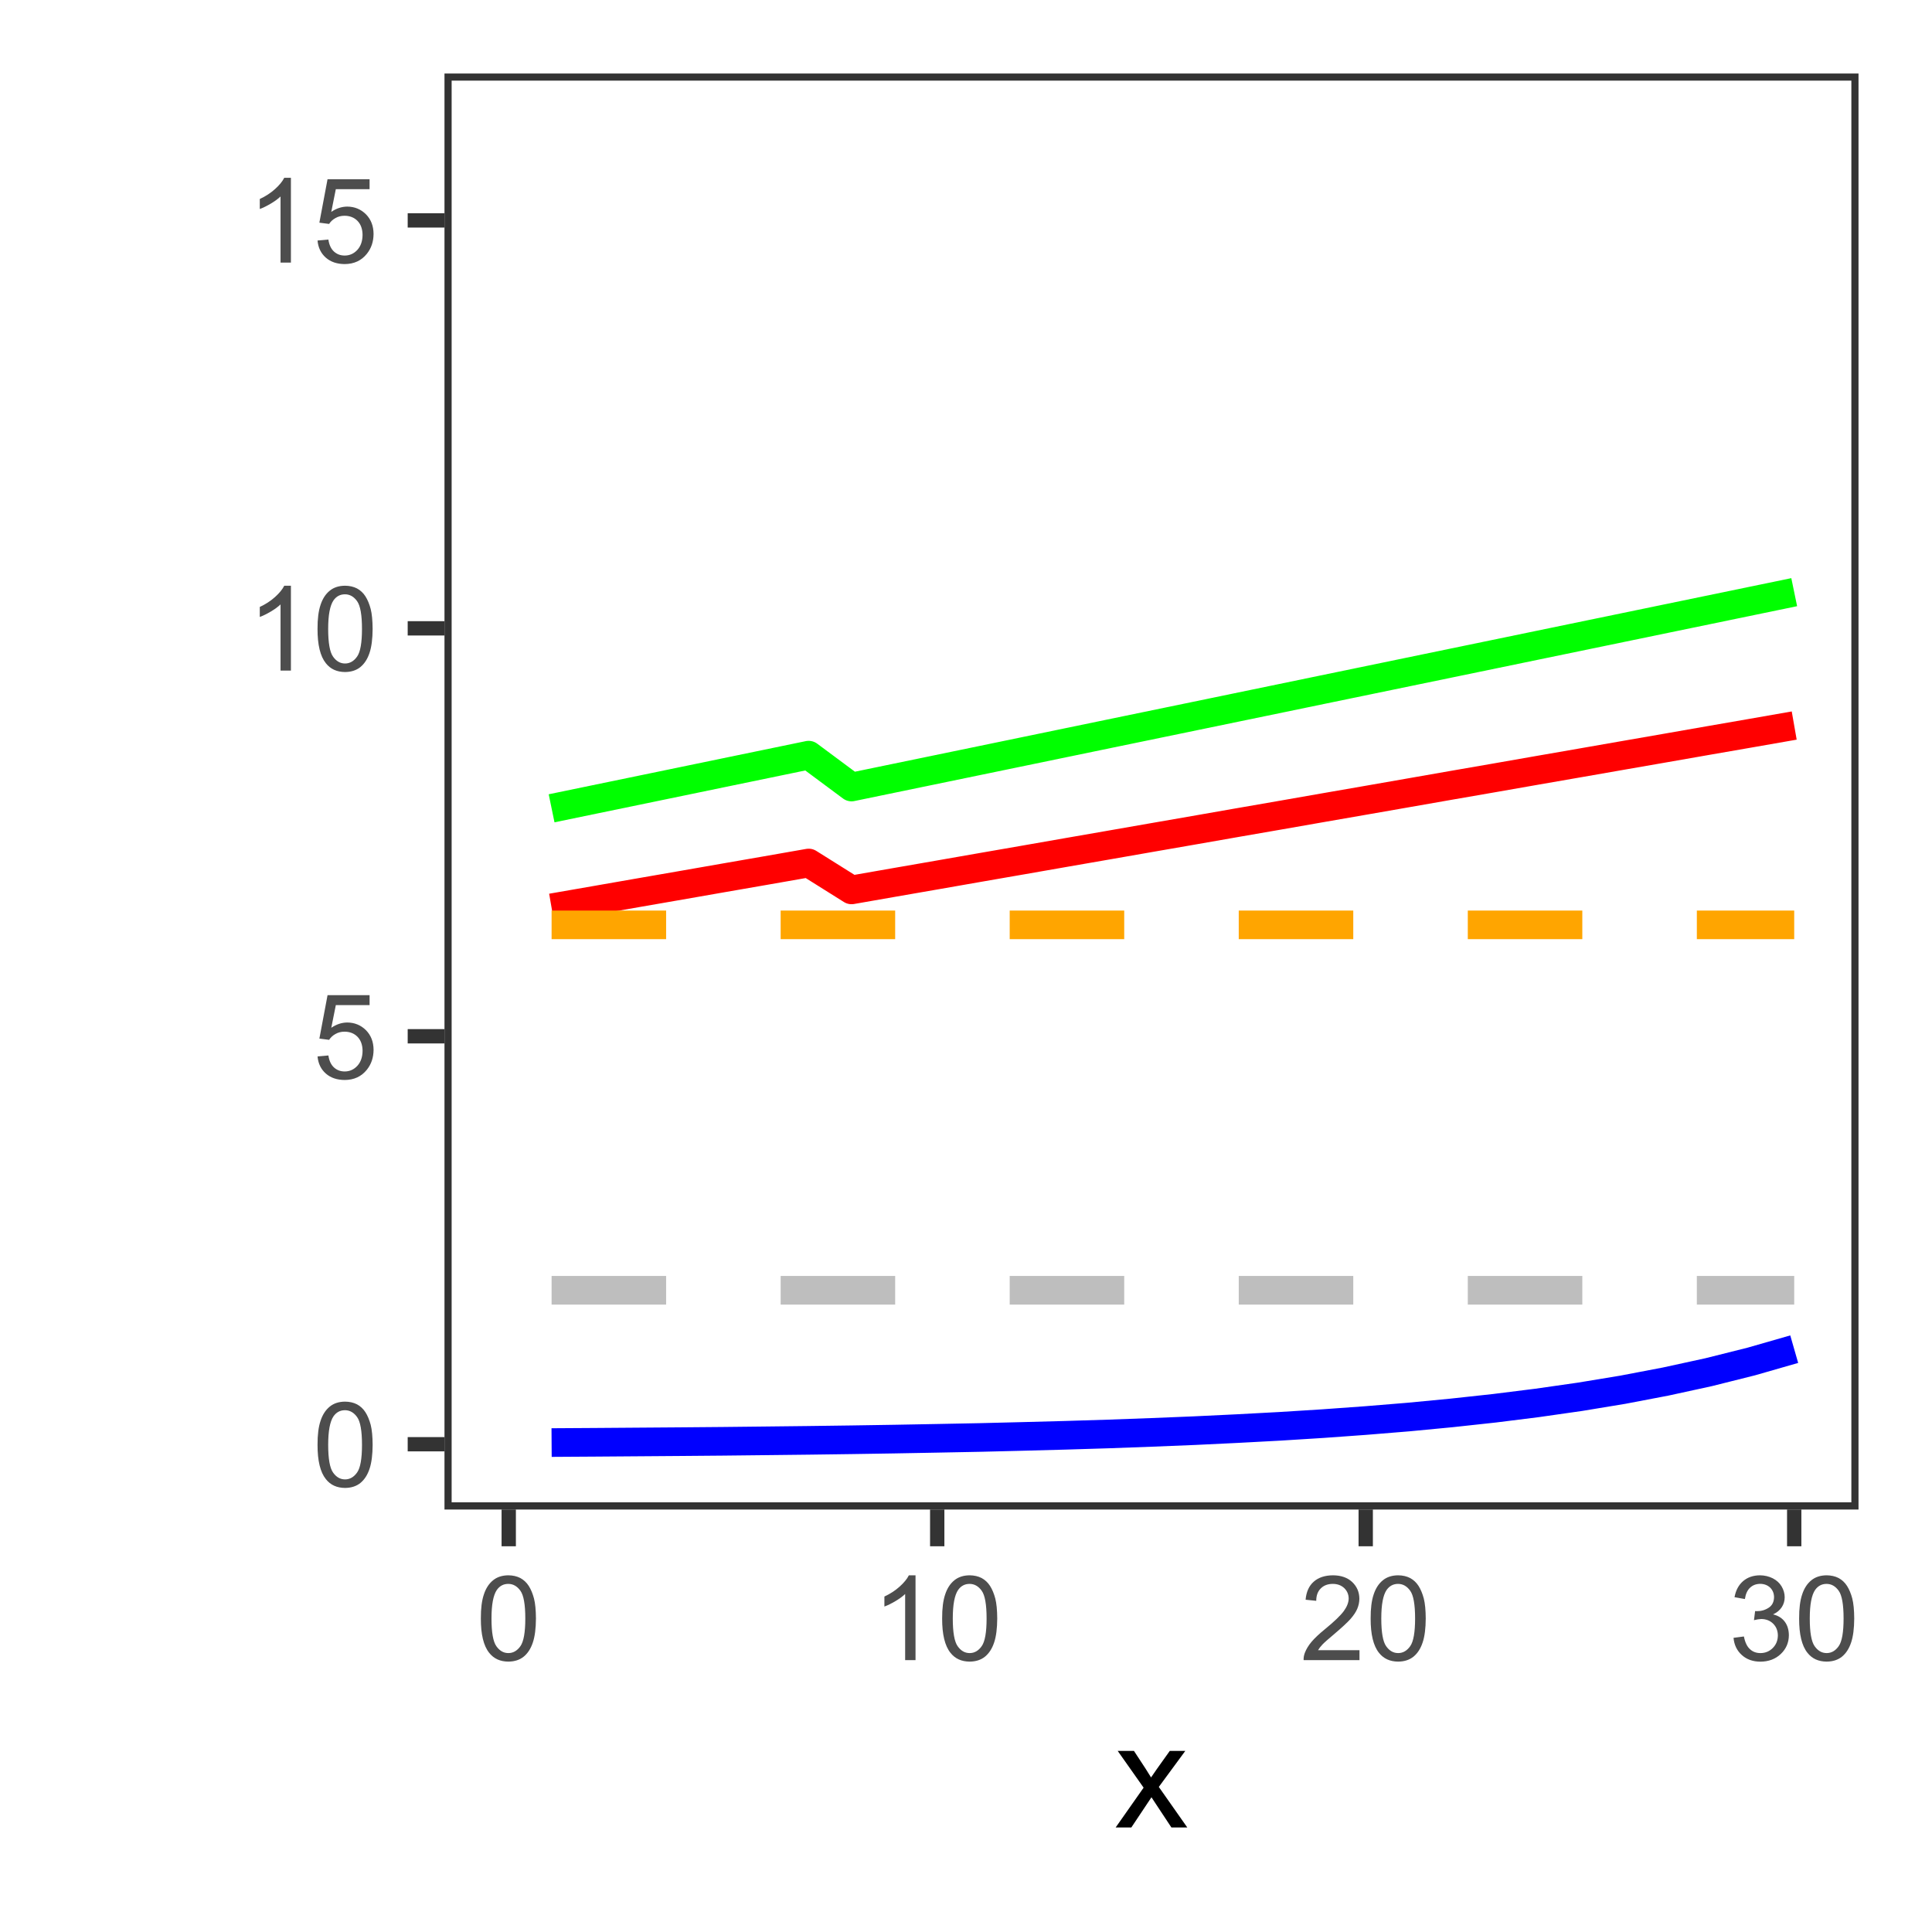
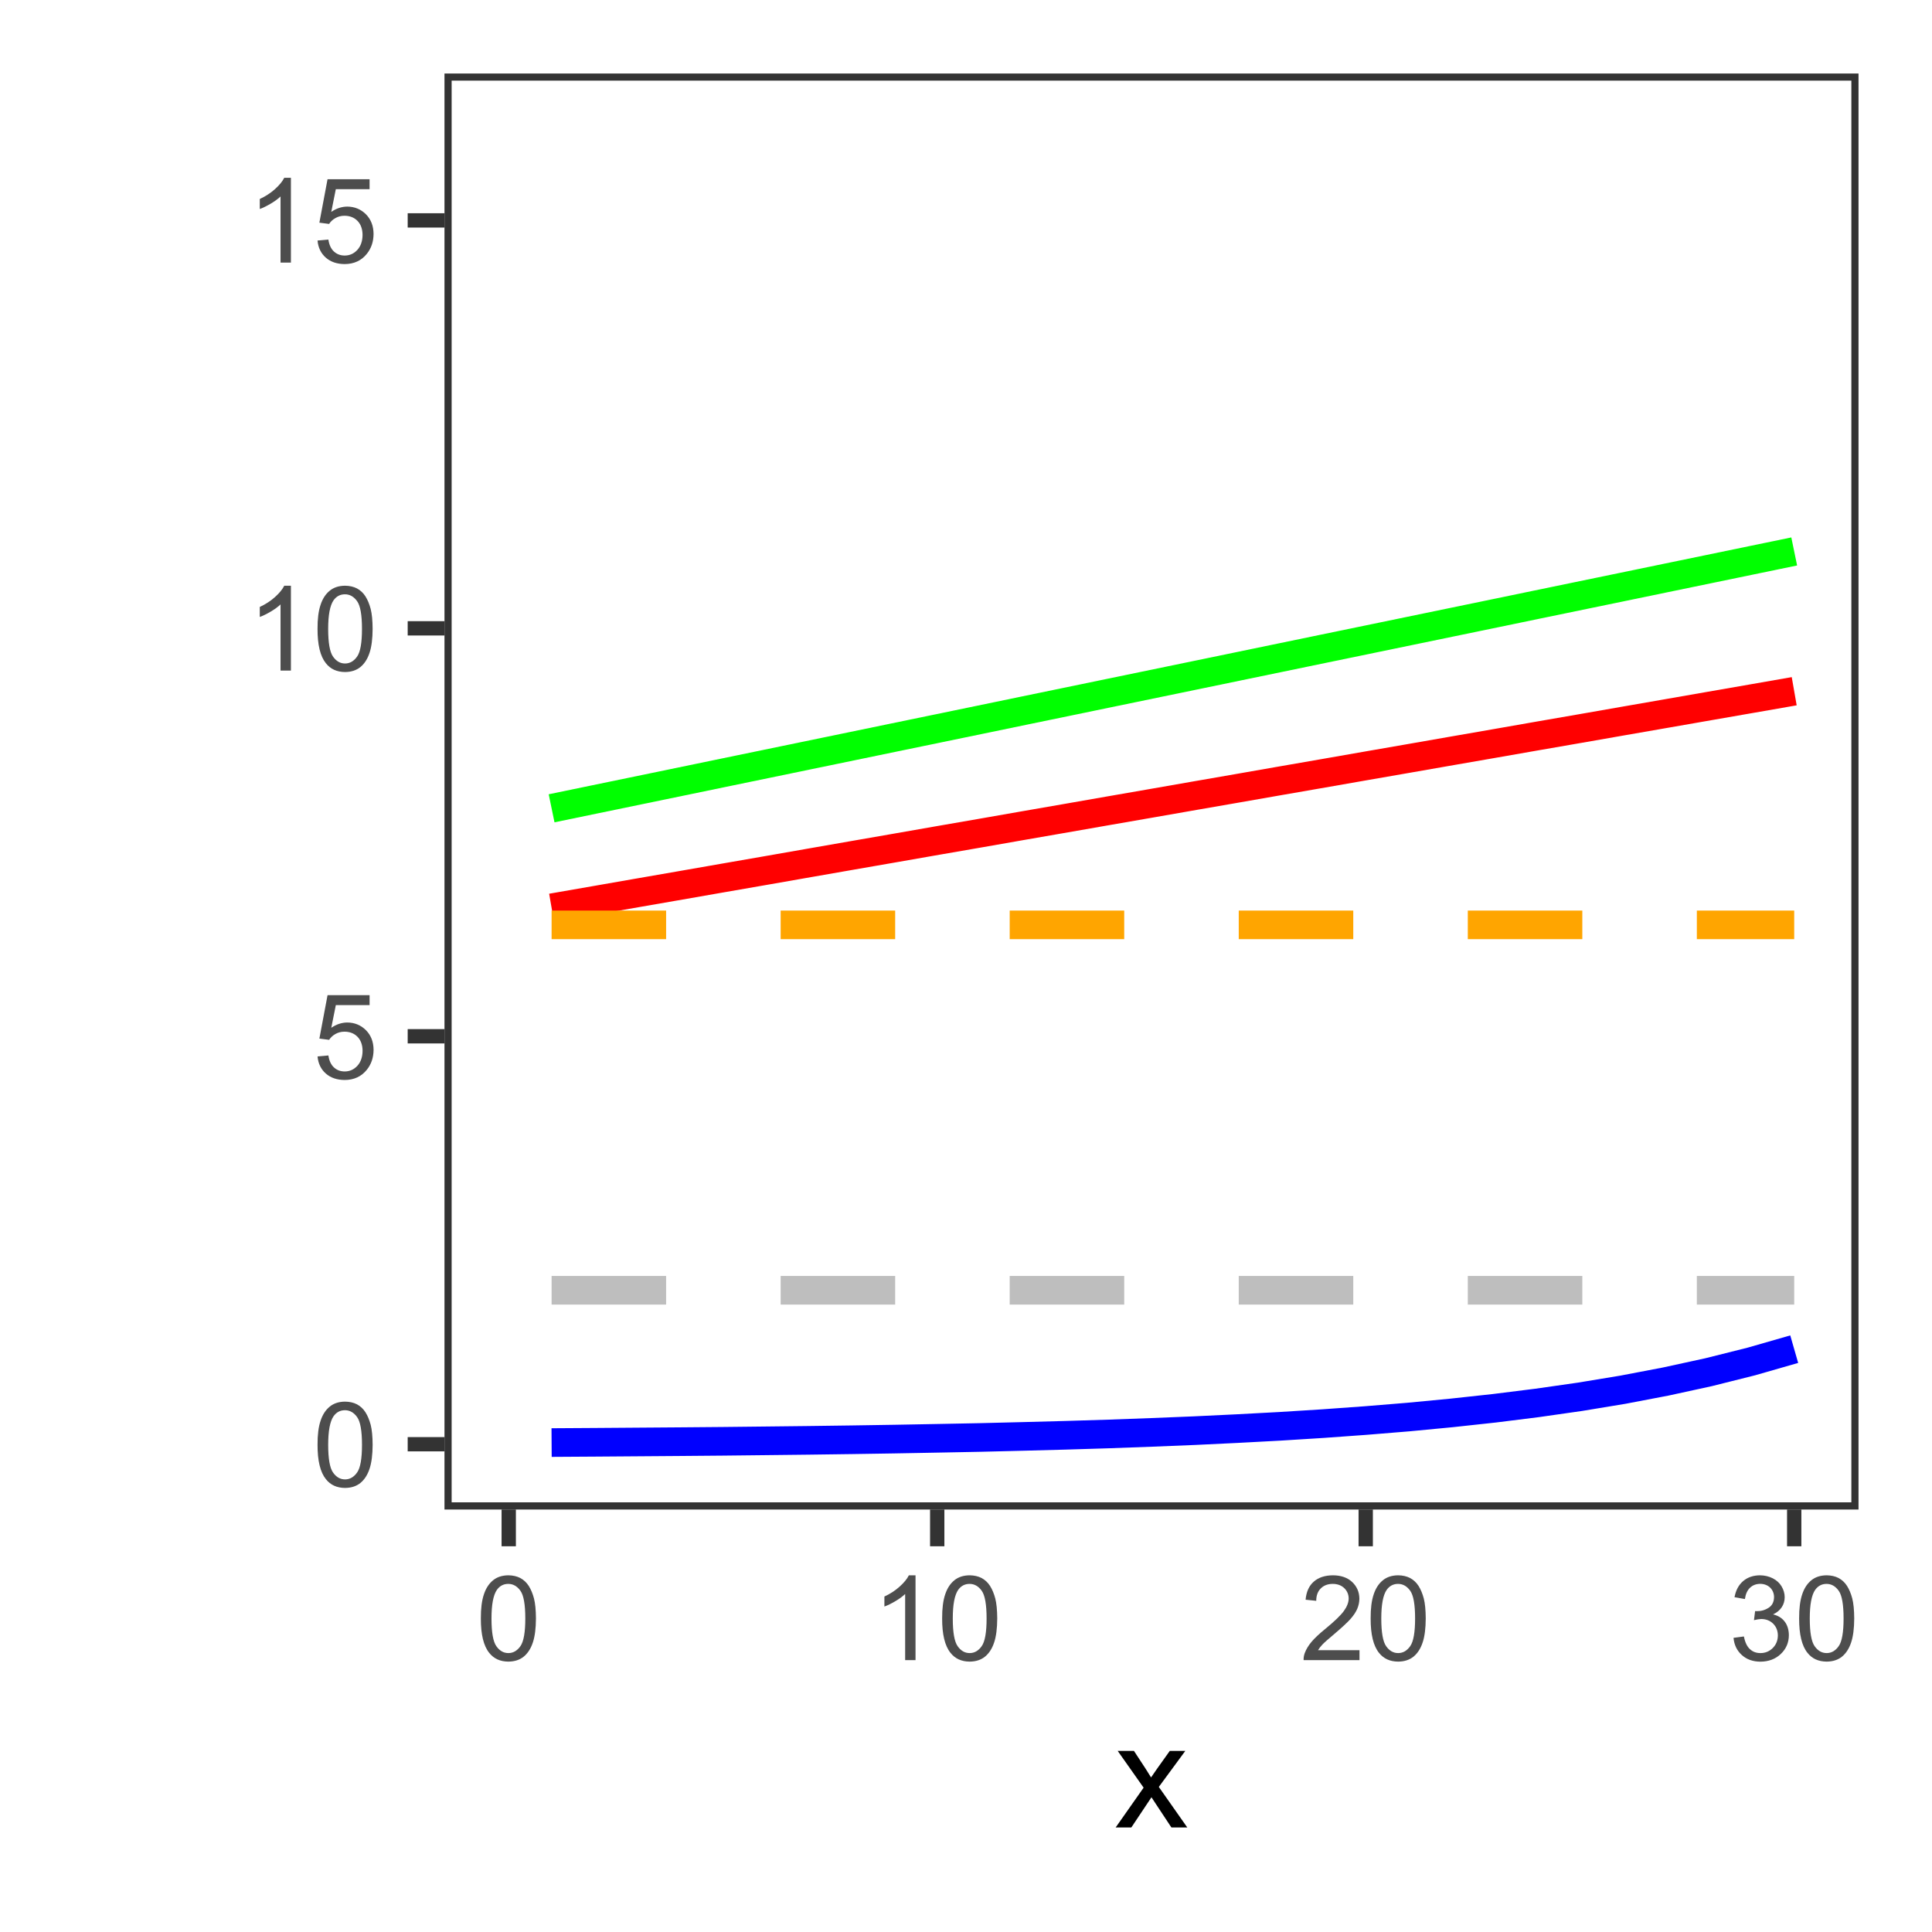
<svg xmlns="http://www.w3.org/2000/svg" xmlns:xlink="http://www.w3.org/1999/xlink" width="144pt" height="144pt" viewBox="0 0 144 144" version="1.1">
  <defs>
    <g>
      <symbol overflow="visible" id="glyph0-0">
        <path style="stroke:none;" d="M 1.102 0 L 1.102 -5.5 L 5.5 -5.5 L 5.5 0 Z M 1.238 -0.137 L 5.363 -0.137 L 5.363 -5.363 L 1.238 -5.363 Z M 1.238 -0.137 " />
      </symbol>
      <symbol overflow="visible" id="glyph0-1">
        <path style="stroke:none;" d="M 0.367 -3.105 C 0.363 -3.848 0.438 -4.445 0.594 -4.902 C 0.742 -5.355 0.973 -5.707 1.277 -5.953 C 1.578 -6.199 1.957 -6.32 2.418 -6.324 C 2.754 -6.32 3.051 -6.254 3.309 -6.121 C 3.562 -5.984 3.773 -5.789 3.938 -5.531 C 4.102 -5.273 4.23 -4.961 4.328 -4.594 C 4.422 -4.227 4.469 -3.73 4.473 -3.105 C 4.469 -2.367 4.395 -1.77 4.242 -1.316 C 4.09 -0.859 3.863 -0.508 3.562 -0.262 C 3.258 -0.016 2.875 0.105 2.418 0.109 C 1.809 0.105 1.332 -0.109 0.988 -0.547 C 0.57 -1.066 0.363 -1.922 0.367 -3.105 Z M 1.16 -3.105 C 1.16 -2.07 1.281 -1.379 1.523 -1.039 C 1.766 -0.695 2.062 -0.527 2.418 -0.527 C 2.773 -0.527 3.074 -0.699 3.316 -1.043 C 3.559 -1.387 3.68 -2.074 3.68 -3.105 C 3.68 -4.145 3.559 -4.832 3.316 -5.172 C 3.074 -5.512 2.77 -5.684 2.41 -5.684 C 2.051 -5.684 1.77 -5.531 1.559 -5.234 C 1.293 -4.844 1.16 -4.137 1.16 -3.105 Z M 1.16 -3.105 " />
      </symbol>
      <symbol overflow="visible" id="glyph0-2">
        <path style="stroke:none;" d="M 0.367 -1.648 L 1.176 -1.719 C 1.234 -1.32 1.375 -1.023 1.594 -0.824 C 1.812 -0.625 2.078 -0.527 2.391 -0.527 C 2.762 -0.527 3.074 -0.668 3.336 -0.949 C 3.59 -1.23 3.719 -1.602 3.723 -2.066 C 3.719 -2.504 3.594 -2.852 3.348 -3.109 C 3.098 -3.363 2.773 -3.492 2.375 -3.492 C 2.125 -3.492 1.902 -3.434 1.703 -3.32 C 1.5 -3.207 1.344 -3.062 1.23 -2.883 L 0.504 -2.977 L 1.113 -6.215 L 4.246 -6.215 L 4.246 -5.473 L 1.73 -5.473 L 1.391 -3.781 C 1.766 -4.039 2.164 -4.172 2.582 -4.176 C 3.129 -4.172 3.594 -3.98 3.973 -3.605 C 4.352 -3.223 4.539 -2.734 4.543 -2.137 C 4.539 -1.562 4.375 -1.07 4.043 -0.656 C 3.637 -0.148 3.086 0.105 2.391 0.109 C 1.816 0.105 1.348 -0.051 0.984 -0.371 C 0.621 -0.691 0.414 -1.117 0.367 -1.648 Z M 0.367 -1.648 " />
      </symbol>
      <symbol overflow="visible" id="glyph0-3">
        <path style="stroke:none;" d="M 3.277 0 L 2.504 0 L 2.504 -4.93 C 2.316 -4.75 2.074 -4.574 1.773 -4.395 C 1.469 -4.215 1.195 -4.082 0.957 -3.996 L 0.957 -4.742 C 1.387 -4.941 1.766 -5.188 2.09 -5.48 C 2.414 -5.77 2.645 -6.051 2.781 -6.324 L 3.277 -6.324 Z M 3.277 0 " />
      </symbol>
      <symbol overflow="visible" id="glyph0-4">
        <path style="stroke:none;" d="M 4.43 -0.742 L 4.43 0 L 0.266 0 C 0.258 -0.188 0.289 -0.367 0.355 -0.539 C 0.461 -0.82 0.629 -1.098 0.863 -1.375 C 1.094 -1.648 1.434 -1.965 1.879 -2.328 C 2.562 -2.887 3.023 -3.332 3.266 -3.664 C 3.5 -3.988 3.621 -4.301 3.625 -4.594 C 3.621 -4.898 3.512 -5.156 3.297 -5.367 C 3.074 -5.578 2.789 -5.684 2.441 -5.684 C 2.066 -5.684 1.77 -5.57 1.547 -5.348 C 1.32 -5.125 1.207 -4.816 1.207 -4.422 L 0.414 -4.504 C 0.465 -5.094 0.668 -5.543 1.027 -5.855 C 1.379 -6.164 1.855 -6.32 2.457 -6.324 C 3.059 -6.32 3.539 -6.152 3.891 -5.82 C 4.242 -5.484 4.418 -5.07 4.422 -4.578 C 4.418 -4.32 4.367 -4.074 4.266 -3.832 C 4.164 -3.59 3.992 -3.332 3.754 -3.062 C 3.512 -2.793 3.113 -2.426 2.562 -1.957 C 2.094 -1.566 1.797 -1.301 1.664 -1.16 C 1.531 -1.02 1.422 -0.879 1.34 -0.742 Z M 4.43 -0.742 " />
      </symbol>
      <symbol overflow="visible" id="glyph0-5">
        <path style="stroke:none;" d="M 0.371 -1.664 L 1.145 -1.766 C 1.23 -1.324 1.383 -1.008 1.598 -0.816 C 1.809 -0.621 2.066 -0.527 2.375 -0.527 C 2.734 -0.527 3.043 -0.652 3.297 -0.906 C 3.547 -1.156 3.672 -1.469 3.676 -1.844 C 3.672 -2.195 3.555 -2.488 3.324 -2.719 C 3.09 -2.949 2.797 -3.062 2.441 -3.066 C 2.293 -3.062 2.109 -3.035 1.895 -2.98 L 1.98 -3.66 C 2.031 -3.652 2.07 -3.648 2.105 -3.652 C 2.434 -3.648 2.73 -3.734 2.996 -3.91 C 3.254 -4.078 3.387 -4.344 3.391 -4.703 C 3.387 -4.984 3.289 -5.219 3.102 -5.406 C 2.906 -5.59 2.66 -5.684 2.359 -5.688 C 2.055 -5.684 1.805 -5.59 1.605 -5.402 C 1.402 -5.215 1.273 -4.93 1.219 -4.555 L 0.445 -4.691 C 0.539 -5.207 0.754 -5.609 1.09 -5.895 C 1.426 -6.18 1.844 -6.32 2.344 -6.324 C 2.688 -6.32 3.004 -6.246 3.293 -6.102 C 3.582 -5.953 3.801 -5.754 3.953 -5.5 C 4.105 -5.242 4.184 -4.973 4.184 -4.688 C 4.184 -4.414 4.109 -4.164 3.965 -3.945 C 3.816 -3.719 3.602 -3.543 3.316 -3.41 C 3.688 -3.324 3.977 -3.145 4.184 -2.875 C 4.391 -2.602 4.492 -2.262 4.496 -1.859 C 4.492 -1.305 4.293 -0.84 3.895 -0.461 C 3.492 -0.078 2.984 0.109 2.371 0.113 C 1.816 0.109 1.355 -0.051 0.992 -0.379 C 0.625 -0.707 0.418 -1.137 0.371 -1.664 Z M 0.371 -1.664 " />
      </symbol>
      <symbol overflow="visible" id="glyph1-0">
        <path style="stroke:none;" d="M 1.375 0 L 1.375 -6.875 L 6.875 -6.875 L 6.875 0 Z M 1.547 -0.172 L 6.703 -0.172 L 6.703 -6.703 L 1.547 -6.703 Z M 1.547 -0.172 " />
      </symbol>
      <symbol overflow="visible" id="glyph1-1">
        <path style="stroke:none;" d="M 0.082 0 L 2.164 -2.965 L 0.234 -5.703 L 1.445 -5.703 L 2.32 -4.367 C 2.484 -4.109 2.617 -3.898 2.719 -3.727 C 2.875 -3.961 3.02 -4.168 3.152 -4.355 L 4.113 -5.703 L 5.27 -5.703 L 3.297 -3.02 L 5.418 0 L 4.234 0 L 3.062 -1.773 L 2.75 -2.25 L 1.25 0 Z M 0.082 0 " />
      </symbol>
    </g>
    <clipPath id="clip1">
      <path d="M 33.129 5.48 L 138.523 5.48 L 138.523 112.512 L 33.129 112.512 Z M 33.129 5.48 " />
    </clipPath>
    <clipPath id="clip2">
      <path d="M 33.129 5.48 L 138.523 5.48 L 138.523 112.512 L 33.129 112.512 Z M 33.129 5.48 " />
    </clipPath>
  </defs>
-   <g id="surface21">
+   <g id="surface101">
    <rect x="0" y="0" width="144" height="144" style="fill:rgb(100%,100%,100%);fill-opacity:1;stroke:none;" />
    <rect x="0" y="0" width="144" height="144" style="fill:rgb(100%,100%,100%);fill-opacity:1;stroke:none;" />
    <path style="fill:none;stroke-width:1.067;stroke-linecap:round;stroke-linejoin:round;stroke:rgb(100%,100%,100%);stroke-opacity:1;stroke-miterlimit:10;" d="M 0 144 L 144 144 L 144 0 L 0 0 Z M 0 144 " />
    <g clip-path="url(#clip1)" clip-rule="nonzero">
      <path style=" stroke:none;fill-rule:nonzero;fill:rgb(100%,100%,100%);fill-opacity:1;" d="M 33.129 112.508 L 138.523 112.508 L 138.523 5.477 L 33.129 5.477 Z M 33.129 112.508 " />
    </g>
-     <path style="fill:none;stroke-width:2.134;stroke-linecap:butt;stroke-linejoin:round;stroke:rgb(100%,0%,0%);stroke-opacity:1;stroke-miterlimit:10;" d="M 41.113 67.664 L 44.305 67.109 L 47.5 66.551 L 50.695 65.996 L 53.887 65.438 L 57.082 64.883 L 60.273 64.324 L 63.469 66.328 L 66.66 65.77 L 69.855 65.215 L 73.051 64.656 L 76.242 64.102 L 79.438 63.543 L 82.629 62.988 L 85.824 62.43 L 89.02 61.875 L 92.211 61.316 L 95.406 60.762 L 98.598 60.203 L 101.793 59.648 L 104.988 59.09 L 108.18 58.531 L 111.375 57.977 L 114.566 57.418 L 117.762 56.863 L 120.957 56.305 L 124.148 55.75 L 127.344 55.191 L 130.535 54.637 L 133.73 54.078 " />
+     <path style="fill:none;stroke-width:2.134;stroke-linecap:butt;stroke-linejoin:round;stroke:rgb(100%,0%,0%);stroke-opacity:1;stroke-miterlimit:10;" d="M 41.113 67.664 L 44.305 67.109 L 47.5 66.551 L 50.695 65.996 L 53.887 65.438 L 57.082 64.883 L 60.273 64.324 L 63.469 63.766 L 66.66 63.211 L 69.855 62.652 L 73.051 62.098 L 76.242 61.539 L 79.438 60.984 L 82.629 60.426 L 85.824 59.871 L 89.02 59.312 L 92.211 58.758 L 95.406 58.199 L 98.598 57.645 L 101.793 57.086 L 104.988 56.531 L 108.18 55.973 L 111.375 55.418 L 114.566 54.859 L 117.762 54.305 L 120.957 53.746 L 124.148 53.191 L 127.344 52.633 L 130.535 52.078 L 133.73 51.52 " />
    <path style="fill:none;stroke-width:2.134;stroke-linecap:butt;stroke-linejoin:round;stroke:rgb(0%,0%,100%);stroke-opacity:1;stroke-miterlimit:10;" d="M 41.113 107.52 L 44.305 107.5 L 50.695 107.453 L 53.887 107.426 L 57.082 107.391 L 60.273 107.355 L 63.469 107.312 L 66.66 107.262 L 69.855 107.203 L 73.051 107.141 L 76.242 107.062 L 79.438 106.977 L 82.629 106.879 L 85.824 106.762 L 89.02 106.633 L 92.211 106.48 L 95.406 106.309 L 98.598 106.109 L 101.793 105.879 L 104.988 105.617 L 108.18 105.312 L 111.375 104.965 L 114.566 104.566 L 117.762 104.109 L 120.957 103.582 L 124.148 102.973 L 127.344 102.277 L 130.535 101.477 L 133.73 100.559 " />
-     <path style="fill:none;stroke-width:2.134;stroke-linecap:butt;stroke-linejoin:round;stroke:rgb(0%,100%,0%);stroke-opacity:1;stroke-miterlimit:10;" d="M 41.113 60.246 L 44.305 59.586 L 50.695 58.266 L 53.887 57.605 L 57.082 56.945 L 60.273 56.285 L 63.469 58.66 L 66.66 58 L 73.051 56.68 L 76.242 56.02 L 79.438 55.359 L 82.629 54.699 L 89.02 53.379 L 92.211 52.719 L 95.406 52.059 L 98.598 51.398 L 104.988 50.078 L 108.18 49.418 L 111.375 48.758 L 114.566 48.098 L 120.957 46.777 L 124.148 46.117 L 127.344 45.457 L 130.535 44.797 L 133.73 44.137 " />
+     <path style="fill:none;stroke-width:2.134;stroke-linecap:butt;stroke-linejoin:round;stroke:rgb(0%,100%,0%);stroke-opacity:1;stroke-miterlimit:10;" d="M 41.113 60.246 L 44.305 59.586 L 50.695 58.266 L 53.887 57.605 L 57.082 56.945 L 60.273 56.285 L 63.469 55.625 L 66.66 54.965 L 73.051 53.645 L 76.242 52.984 L 79.438 52.324 L 82.629 51.664 L 89.02 50.344 L 92.211 49.684 L 95.406 49.023 L 98.598 48.363 L 104.988 47.043 L 108.18 46.383 L 111.375 45.723 L 114.566 45.062 L 120.957 43.742 L 124.148 43.082 L 127.344 42.422 L 130.535 41.762 L 133.73 41.102 " />
    <path style="fill:none;stroke-width:2.134;stroke-linecap:butt;stroke-linejoin:round;stroke:rgb(100%,64.706%,0%);stroke-opacity:1;stroke-dasharray:8.536,8.536;stroke-miterlimit:10;" d="M 41.113 68.934 L 133.73 68.934 " />
    <path style="fill:none;stroke-width:2.134;stroke-linecap:butt;stroke-linejoin:round;stroke:rgb(74.51%,74.51%,74.51%);stroke-opacity:1;stroke-dasharray:8.536,8.536;stroke-miterlimit:10;" d="M 41.113 96.168 L 133.73 96.168 " />
    <g clip-path="url(#clip2)" clip-rule="nonzero">
      <path style="fill:none;stroke-width:1.067;stroke-linecap:round;stroke-linejoin:round;stroke:rgb(20%,20%,20%);stroke-opacity:1;stroke-miterlimit:10;" d="M 33.129 112.508 L 138.523 112.508 L 138.523 5.477 L 33.129 5.477 Z M 33.129 112.508 " />
    </g>
    <g style="fill:rgb(30.196%,30.196%,30.196%);fill-opacity:1;">
      <use xlink:href="#glyph0-1" x="23.301" y="110.793" />
    </g>
    <g style="fill:rgb(30.196%,30.196%,30.196%);fill-opacity:1;">
      <use xlink:href="#glyph0-2" x="23.301" y="80.387" />
    </g>
    <g style="fill:rgb(30.196%,30.196%,30.196%);fill-opacity:1;">
      <use xlink:href="#glyph0-3" x="18.406" y="49.98" />
      <use xlink:href="#glyph0-1" x="23.3" y="49.98" />
    </g>
    <g style="fill:rgb(30.196%,30.196%,30.196%);fill-opacity:1;">
      <use xlink:href="#glyph0-3" x="18.406" y="19.574" />
      <use xlink:href="#glyph0-2" x="23.3" y="19.574" />
    </g>
    <path style="fill:none;stroke-width:1.067;stroke-linecap:butt;stroke-linejoin:round;stroke:rgb(20%,20%,20%);stroke-opacity:1;stroke-miterlimit:10;" d="M 30.387 107.645 L 33.129 107.645 " />
    <path style="fill:none;stroke-width:1.067;stroke-linecap:butt;stroke-linejoin:round;stroke:rgb(20%,20%,20%);stroke-opacity:1;stroke-miterlimit:10;" d="M 30.387 77.238 L 33.129 77.238 " />
    <path style="fill:none;stroke-width:1.067;stroke-linecap:butt;stroke-linejoin:round;stroke:rgb(20%,20%,20%);stroke-opacity:1;stroke-miterlimit:10;" d="M 30.387 46.832 L 33.129 46.832 " />
    <path style="fill:none;stroke-width:1.067;stroke-linecap:butt;stroke-linejoin:round;stroke:rgb(20%,20%,20%);stroke-opacity:1;stroke-miterlimit:10;" d="M 30.387 16.426 L 33.129 16.426 " />
    <path style="fill:none;stroke-width:1.067;stroke-linecap:butt;stroke-linejoin:round;stroke:rgb(20%,20%,20%);stroke-opacity:1;stroke-miterlimit:10;" d="M 37.918 115.25 L 37.918 112.508 " />
    <path style="fill:none;stroke-width:1.067;stroke-linecap:butt;stroke-linejoin:round;stroke:rgb(20%,20%,20%);stroke-opacity:1;stroke-miterlimit:10;" d="M 69.855 115.25 L 69.855 112.508 " />
    <path style="fill:none;stroke-width:1.067;stroke-linecap:butt;stroke-linejoin:round;stroke:rgb(20%,20%,20%);stroke-opacity:1;stroke-miterlimit:10;" d="M 101.793 115.25 L 101.793 112.508 " />
    <path style="fill:none;stroke-width:1.067;stroke-linecap:butt;stroke-linejoin:round;stroke:rgb(20%,20%,20%);stroke-opacity:1;stroke-miterlimit:10;" d="M 133.73 115.25 L 133.73 112.508 " />
    <g style="fill:rgb(30.196%,30.196%,30.196%);fill-opacity:1;">
      <use xlink:href="#glyph0-1" x="35.473" y="123.738" />
    </g>
    <g style="fill:rgb(30.196%,30.196%,30.196%);fill-opacity:1;">
      <use xlink:href="#glyph0-3" x="64.961" y="123.738" />
      <use xlink:href="#glyph0-1" x="69.855" y="123.738" />
    </g>
    <g style="fill:rgb(30.196%,30.196%,30.196%);fill-opacity:1;">
      <use xlink:href="#glyph0-4" x="96.898" y="123.738" />
      <use xlink:href="#glyph0-1" x="101.793" y="123.738" />
    </g>
    <g style="fill:rgb(30.196%,30.196%,30.196%);fill-opacity:1;">
      <use xlink:href="#glyph0-5" x="128.836" y="123.738" />
      <use xlink:href="#glyph0-1" x="133.73" y="123.738" />
    </g>
    <g style="fill:rgb(0%,0%,0%);fill-opacity:1;">
      <use xlink:href="#glyph1-1" x="83.074" y="136.207" />
    </g>
  </g>
</svg>
